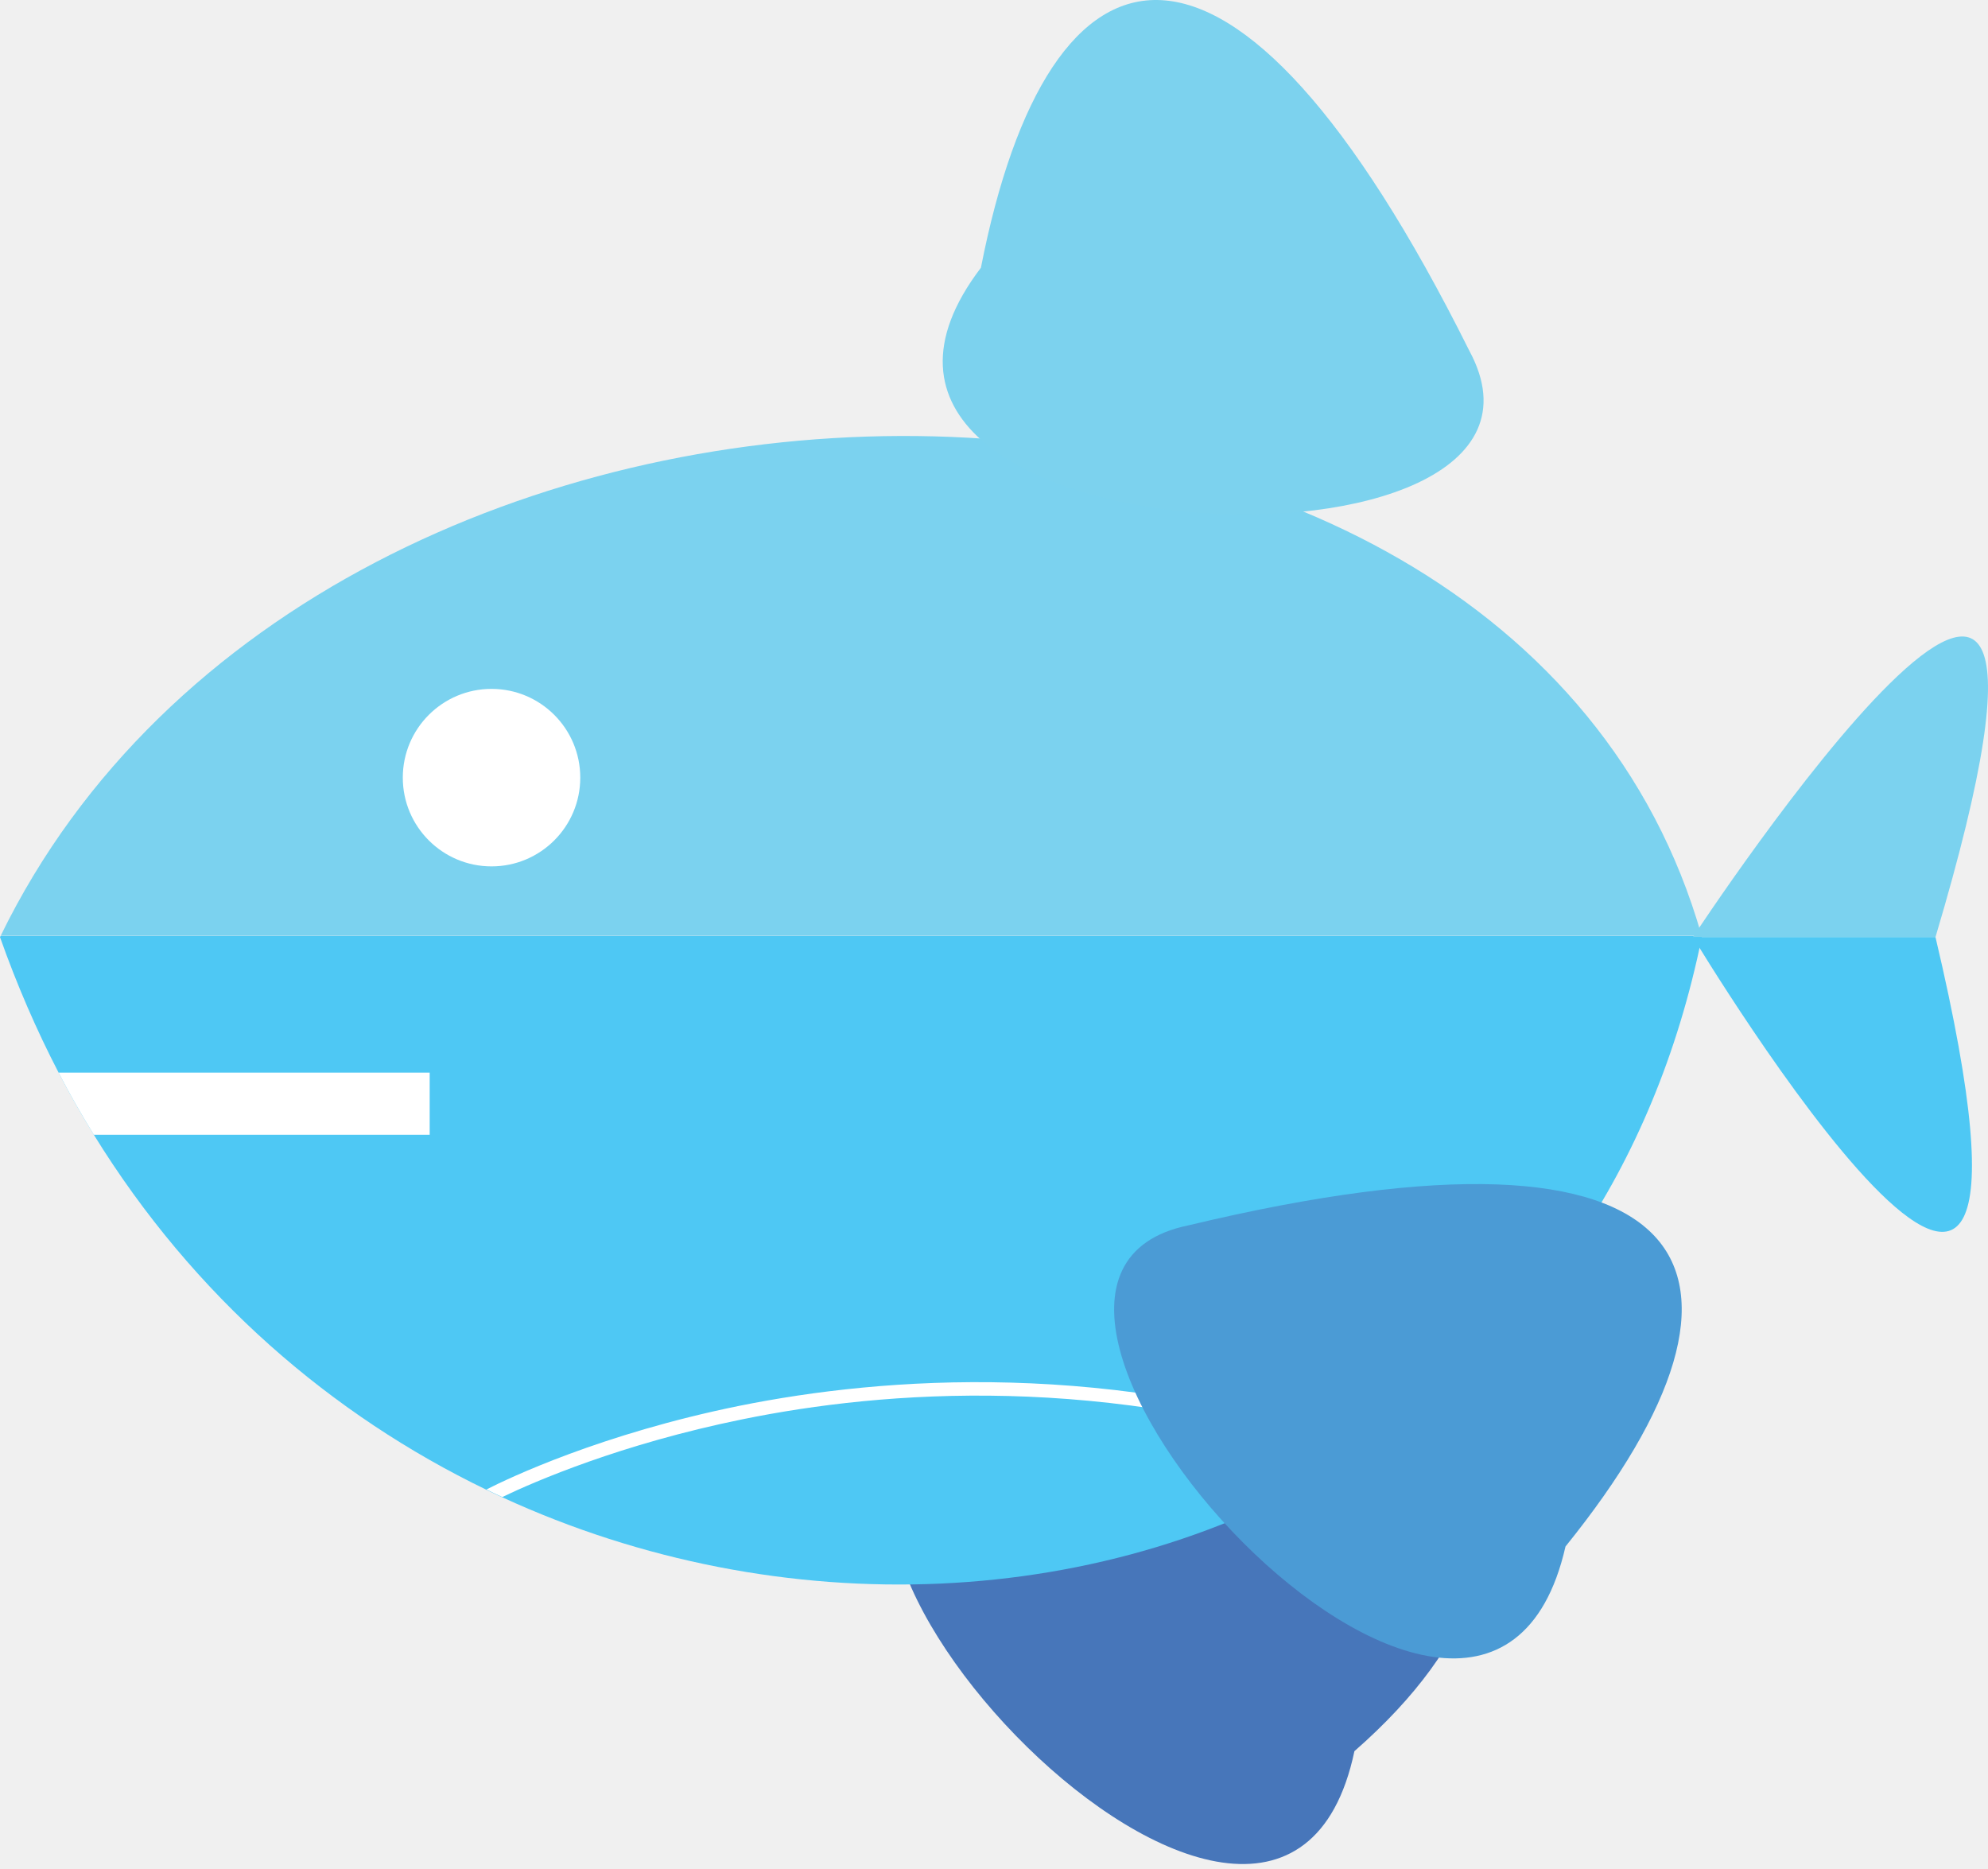
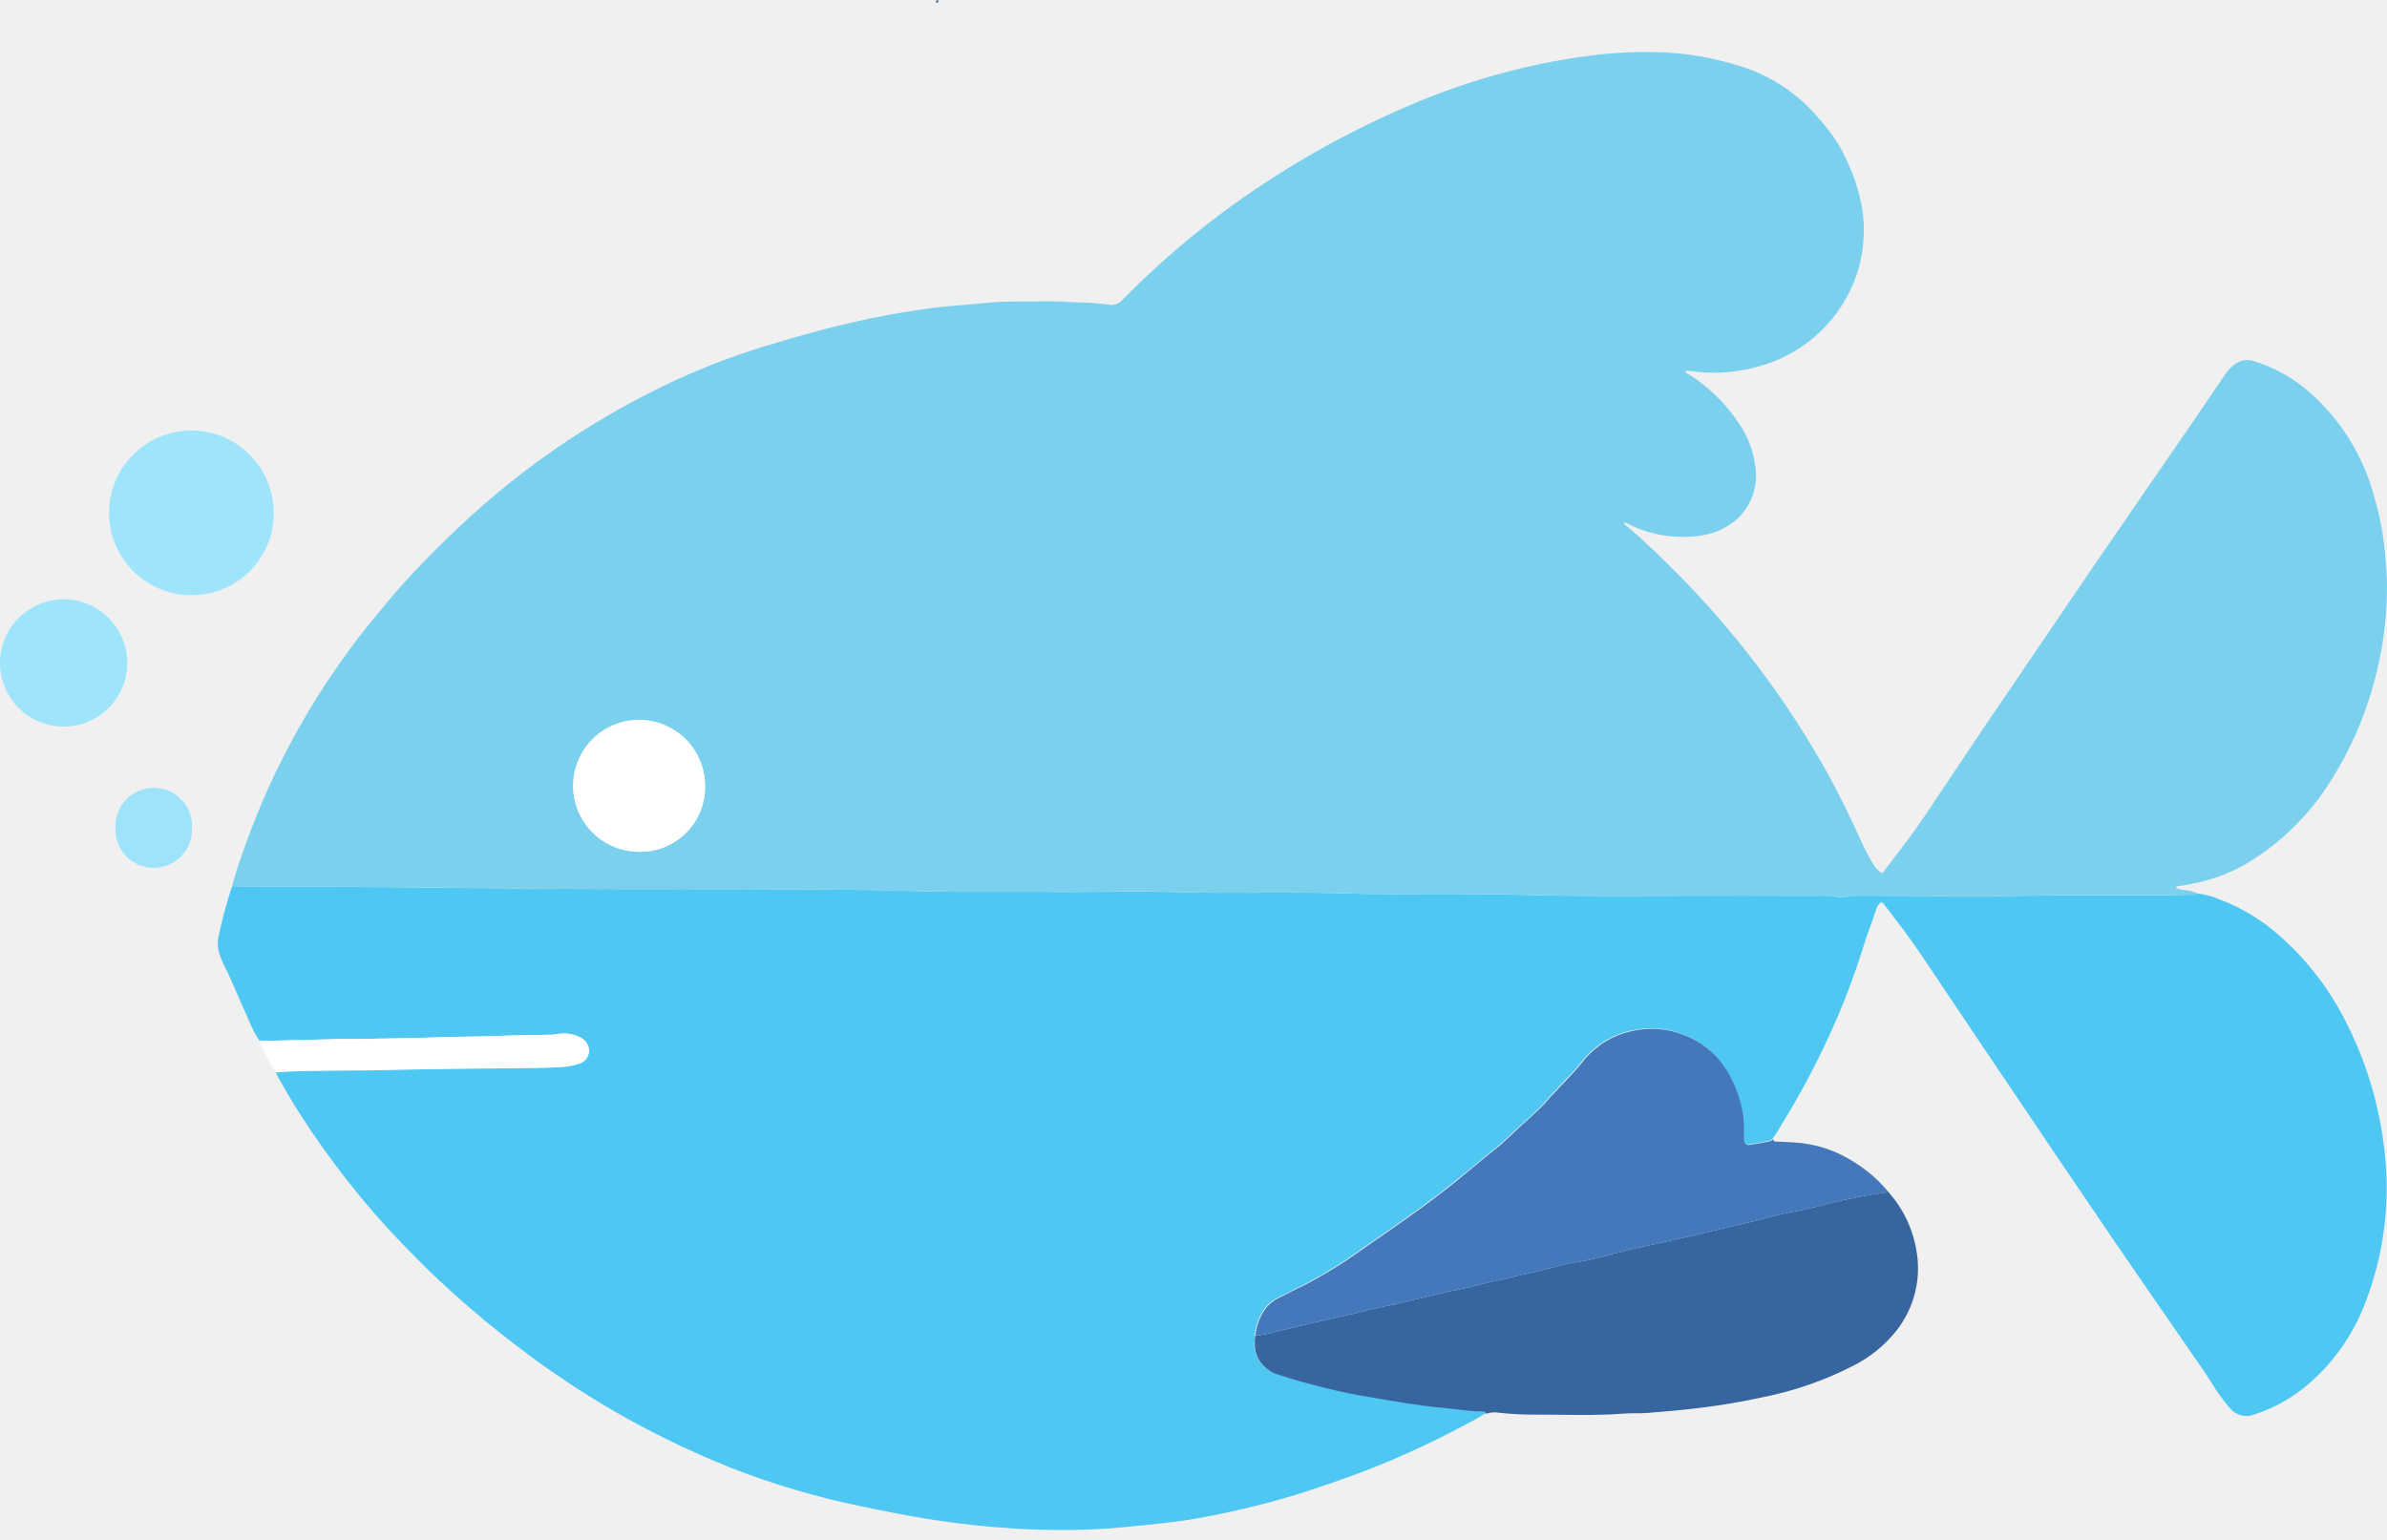
- <svg xmlns="http://www.w3.org/2000/svg" width="200" height="188" viewBox="0 0 200 188" fill="none">
-   <path d="M97.142 143.469C69.198 149.123 128.522 212.911 136.259 176.148C161.173 154.371 149.893 130.917 97.142 143.469Z" fill="#4776BA" />
-   <path d="M171.209 94.263C166.367 117.987 153.68 135.219 137.178 145.985C136.854 146.202 136.529 146.418 136.205 146.607C111.506 162.189 78.558 163.515 50.532 150.611C49.991 150.368 49.477 150.124 48.936 149.854C33.409 142.36 19.504 130.458 9.441 114.145C8.197 112.117 7.006 110.061 5.897 107.897C3.679 103.622 1.704 99.078 0 94.263C0.027 94.209 0.054 94.154 0.081 94.127H171.182C171.182 94.154 171.209 94.209 171.209 94.263Z" fill="#4EC8F4" />
-   <path d="M171.182 94.1H0.081C32.543 27.58 151.949 26.634 171.182 94.1Z" fill="#7BD2EF" />
-   <path d="M137.341 145.525L137.178 145.958L136.881 146.824C136.664 146.742 136.421 146.661 136.204 146.58C111.236 138.167 88.999 139.844 74.689 142.766C62.462 145.255 53.805 149.015 50.532 150.584C49.991 150.34 49.477 150.097 48.936 149.826C51.154 148.69 60.514 144.227 74.365 141.413C88.972 138.465 111.777 136.76 137.341 145.525Z" fill="white" />
-   <path d="M194.717 94.262H170.316C170.316 94.262 215.006 26.228 194.717 94.262Z" fill="#7BD2EF" />
-   <path d="M170.316 94.263H194.717C210.488 160.972 170.316 94.263 170.316 94.263Z" fill="#4EC8F4" />
-   <path d="M147.81 35.263C161.227 60.015 76.069 56.634 98.684 26.931C105.528 -7.992 123.896 -12.699 147.81 35.263Z" fill="#7CD2EE" />
-   <path d="M119.541 123.262C91.948 128.889 149.216 191.973 157.494 155.561C179.866 127.861 171.669 110.764 119.541 123.262Z" fill="#4B9BD5" />
-   <path d="M43.228 107.896V114.145H9.441C8.197 112.116 7.006 110.061 5.897 107.896H43.228Z" fill="white" />
-   <path d="M49.45 87.148C54.38 87.148 58.377 83.151 58.377 78.221C58.377 73.291 54.38 69.294 49.45 69.294C44.52 69.294 40.523 73.291 40.523 78.221C40.523 83.151 44.52 87.148 49.45 87.148Z" fill="white" />
+ <svg xmlns="http://www.w3.org/2000/svg" width="200" height="129" viewBox="0 0 200 129" fill="none">
+   <path d="M19.428 74.32C19.754 73.053 20.188 71.82 20.634 70.594C21.081 69.368 21.5 68.322 21.967 67.202C22.713 65.436 23.567 63.723 24.466 62.03C25.814 59.542 27.321 57.145 28.978 54.852C29.698 53.833 30.471 52.853 31.277 51.88C32.084 50.907 32.79 50.02 33.59 49.127C34.85 47.708 36.183 46.355 37.549 45.035C38.915 43.716 40.215 42.509 41.648 41.33C43.767 39.562 45.993 37.926 48.312 36.431C50.647 34.924 53.07 33.559 55.57 32.346C58.367 30.997 61.263 29.868 64.234 28.967C67.1 28.087 69.999 27.294 72.938 26.681C74.698 26.321 76.477 26.014 78.27 25.788C79.67 25.614 81.082 25.541 82.482 25.395C84.242 25.208 85.994 25.288 87.747 25.248C88.694 25.248 89.64 25.321 90.586 25.348C91.426 25.348 92.259 25.448 93.092 25.548C93.262 25.556 93.431 25.526 93.588 25.46C93.745 25.394 93.885 25.294 93.999 25.168C94.239 24.955 94.458 24.715 94.665 24.501C98.569 20.627 102.9 17.209 107.574 14.311C110.734 12.336 114.036 10.596 117.451 9.106C121.215 7.438 125.145 6.173 129.175 5.334C130.508 5.067 131.84 4.847 133.173 4.667C134.981 4.431 136.803 4.331 138.625 4.367C141.02 4.406 143.397 4.79 145.683 5.507C147.958 6.185 150.023 7.433 151.681 9.133C152.366 9.85 153.003 10.611 153.587 11.412C154.017 12.012 154.383 12.656 154.68 13.332C155.31 14.619 155.759 15.987 156.013 17.397C156.358 19.526 156.114 21.709 155.307 23.708C154.586 25.452 153.463 27.002 152.031 28.23C150.598 29.459 148.896 30.332 147.063 30.779C145.244 31.264 143.343 31.362 141.484 31.066C141.395 31.059 141.306 31.059 141.218 31.066C141.218 31.279 141.398 31.299 141.504 31.366C143.187 32.43 144.623 33.841 145.716 35.505C146.418 36.529 146.875 37.701 147.049 38.93C147.205 39.754 147.149 40.602 146.888 41.398C146.627 42.194 146.169 42.911 145.556 43.482C144.718 44.219 143.687 44.7 142.584 44.869C140.544 45.183 138.456 44.876 136.592 43.989L136.106 43.769C136.046 43.949 136.186 43.995 136.266 44.056C137.825 45.349 139.258 46.788 140.691 48.214C145.259 52.848 149.223 58.041 152.488 63.67C153.821 65.969 154.973 68.335 156.073 70.761C156.36 71.378 156.685 71.977 157.046 72.554C157.085 72.635 157.139 72.707 157.206 72.767C157.779 73.267 157.613 73.313 158.073 72.707C159.159 71.287 160.259 69.874 161.258 68.388C162.844 66.022 164.411 63.65 166.003 61.29C169.056 56.785 172.113 52.286 175.174 47.794C177.947 43.736 180.752 39.69 183.538 35.638C184.533 34.19 185.52 32.741 186.497 31.293C186.745 30.919 187.076 30.606 187.464 30.38C187.686 30.259 187.931 30.189 188.183 30.173C188.435 30.157 188.688 30.195 188.923 30.286C190.585 30.81 192.123 31.667 193.442 32.806C196.119 35.139 198.035 38.222 198.94 41.656C199.399 43.213 199.7 44.812 199.84 46.428C199.92 47.374 200.007 48.314 200 49.267C199.988 52.073 199.586 54.863 198.807 57.558C198.032 60.309 196.862 62.933 195.335 65.349C193.581 68.197 191.172 70.584 188.31 72.314C187.068 73.05 185.719 73.59 184.311 73.913C183.751 74.04 183.192 74.153 182.632 74.24C182.505 74.24 182.379 74.24 182.299 74.393C182.541 74.507 182.804 74.573 183.072 74.586C183.426 74.604 183.774 74.695 184.091 74.853C183.951 75.006 183.758 74.96 183.585 74.966C179 75.033 174.408 74.966 169.816 75.053C165.224 75.139 160.812 75.053 156.313 75.053C155.812 75.026 155.309 75.053 154.814 75.133C154.512 75.196 154.202 75.196 153.9 75.133C153.513 75.066 153.12 75.04 152.728 75.053C151.455 75.053 150.175 75.053 148.902 75.053C141.284 74.993 133.66 75.2 126.042 74.933C125.456 74.933 124.869 74.933 124.289 74.933C120.431 74.873 116.578 74.98 112.726 74.853C107.941 74.693 103.149 74.9 98.364 74.74C95.192 74.64 92.013 74.74 88.84 74.74C84.915 74.7 80.989 74.78 77.064 74.673C74.073 74.593 71.081 74.546 68.086 74.533C60.375 74.48 52.664 74.533 44.953 74.46C36.903 74.38 28.852 74.253 20.794 74.313L19.428 74.32ZM59.076 65.902C59.084 64.809 58.766 63.738 58.164 62.825C57.561 61.913 56.701 61.2 55.692 60.778C54.683 60.356 53.572 60.243 52.499 60.455C51.426 60.666 50.44 61.192 49.667 61.965C48.894 62.738 48.368 63.724 48.157 64.797C47.945 65.87 48.058 66.981 48.48 67.99C48.902 68.999 49.614 69.859 50.527 70.462C51.44 71.064 52.511 71.382 53.604 71.374C54.324 71.38 55.039 71.243 55.705 70.97C56.372 70.697 56.978 70.294 57.487 69.785C57.996 69.276 58.399 68.67 58.672 68.004C58.945 67.337 59.082 66.623 59.076 65.902Z" fill="#7BD0ED" />
+   <path d="M19.427 74.32H20.76C28.818 74.26 36.868 74.386 44.919 74.466C52.63 74.54 60.341 74.466 68.052 74.54C71.043 74.54 74.035 74.586 77.03 74.68C80.955 74.786 84.881 74.68 88.806 74.746C91.979 74.746 95.158 74.673 98.33 74.746C103.115 74.906 107.907 74.7 112.692 74.86C116.544 74.986 120.397 74.86 124.256 74.939C124.835 74.939 125.422 74.939 126.008 74.939C133.626 75.206 141.25 74.999 148.868 75.059C150.141 75.059 151.421 75.059 152.694 75.059C153.086 75.046 153.479 75.073 153.867 75.139C154.168 75.203 154.479 75.203 154.78 75.139C155.275 75.06 155.778 75.033 156.279 75.059C160.778 75.059 165.283 75.146 169.782 75.059C174.28 74.973 178.966 75.059 183.551 74.973C183.724 74.973 183.917 75.013 184.057 74.86C184.7 74.927 185.33 75.091 185.924 75.346C187.789 76.042 189.509 77.08 190.995 78.405C193.382 80.507 195.324 83.065 196.707 85.93C198.213 88.943 199.214 92.183 199.673 95.52C200.405 100.353 199.801 105.294 197.927 109.809C196.957 112.072 195.509 114.098 193.681 115.747C192.294 117.003 190.656 117.951 188.876 118.526C188.525 118.665 188.139 118.688 187.774 118.593C187.409 118.499 187.083 118.291 186.843 118C186.243 117.308 185.708 116.563 185.244 115.774C184.791 115.047 184.291 114.354 183.804 113.648C181.645 110.502 179.459 107.376 177.313 104.231C173.945 99.285 170.595 94.334 167.263 89.375C165.136 86.23 163.037 83.07 160.918 79.925C159.931 78.452 158.838 77.059 157.759 75.653C157.759 75.653 157.699 75.653 157.639 75.586C157.464 75.699 157.327 75.861 157.246 76.052C156.892 77.179 156.446 78.272 156.106 79.385C155.318 81.917 154.365 84.395 153.253 86.803C152.089 89.346 150.767 91.815 149.295 94.194C149.062 94.616 148.804 95.023 148.521 95.413C148.428 95.473 148.348 95.567 148.255 95.587C147.675 95.7 147.095 95.813 146.509 95.9C146.249 95.933 146.089 95.76 146.069 95.473C146.049 95.187 146.069 95.047 146.069 94.807C146.097 93.927 145.987 93.047 145.742 92.201C144.883 89.262 143.15 87.176 140.091 86.376C139.06 86.126 137.987 86.1 136.945 86.303C135.19 86.611 133.613 87.562 132.52 88.969C131.58 90.142 130.46 91.155 129.481 92.301C128.681 93.221 127.721 93.987 126.815 94.827C126.335 95.28 125.862 95.753 125.349 96.16C124.229 97.053 123.149 97.993 122.016 98.892C120.75 99.912 119.444 100.892 118.124 101.831C116.804 102.771 115.458 103.711 114.125 104.624C112.546 105.77 110.881 106.795 109.147 107.69C108.48 107.99 107.907 108.356 107.274 108.629C106.541 108.936 105.947 109.503 105.608 110.222C105.35 110.735 105.187 111.291 105.128 111.862C105.128 112.115 105.128 112.362 105.095 112.615C105.083 113.192 105.282 113.753 105.654 114.194C106.038 114.671 106.563 115.014 107.154 115.174C108.34 115.574 109.547 115.894 110.76 116.207C112.199 116.574 113.652 116.874 115.118 117.1C116.998 117.407 118.87 117.767 120.777 117.92C121.863 118.013 122.936 118.226 124.022 118.22C124.209 118.22 124.389 118.22 124.489 118.42C123.589 118.986 122.636 119.446 121.703 119.939C120.057 120.806 118.371 121.585 116.658 122.319C114.945 123.052 113.172 123.718 111.393 124.318C108.98 125.17 106.521 125.886 104.028 126.464C102.189 126.884 100.336 127.27 98.457 127.51C96.937 127.704 95.411 127.844 93.885 127.99C92.359 128.137 91.025 128.177 89.593 128.203C88.666 128.203 87.733 128.203 86.8 128.163C85.554 128.13 84.308 128.044 83.061 127.937C81.155 127.777 79.262 127.524 77.376 127.217C75.63 126.931 73.891 126.584 72.165 126.217C68.462 125.46 64.83 124.39 61.308 123.018C59.477 122.285 57.676 121.485 55.903 120.619C52.942 119.167 50.084 117.517 47.345 115.681C45.513 114.468 43.753 113.148 42.014 111.782C40.274 110.415 38.508 108.876 36.842 107.33C35.789 106.357 34.796 105.33 33.789 104.304C32.157 102.624 30.615 100.857 29.171 99.012C27.723 97.18 26.368 95.276 25.112 93.307C24.446 92.274 23.846 91.228 23.246 90.162C23.19 90.051 23.141 89.938 23.099 89.822C23.846 89.788 24.599 89.728 25.345 89.715C27.858 89.655 30.364 89.682 32.876 89.615C36.209 89.528 39.508 89.515 42.827 89.475C44.26 89.475 45.693 89.475 47.125 89.368C47.553 89.344 47.977 89.266 48.385 89.135C48.634 89.084 48.861 88.956 49.032 88.768C49.204 88.579 49.311 88.342 49.338 88.089C49.345 87.835 49.276 87.585 49.139 87.371C49.003 87.157 48.805 86.989 48.572 86.889C48.493 86.847 48.41 86.811 48.325 86.783C47.81 86.592 47.253 86.543 46.712 86.643C46.52 86.676 46.327 86.696 46.132 86.703C44.753 86.736 43.373 86.736 41.994 86.796C40.361 86.863 38.728 86.856 37.102 86.909C34.716 86.989 32.33 87.016 29.951 87.062H28.618L21.74 87.229C21.37 86.644 21.055 86.026 20.8 85.383C20.214 84.103 19.674 82.804 19.094 81.517C18.8 80.988 18.554 80.432 18.361 79.858C18.237 79.45 18.212 79.018 18.288 78.598C18.582 77.151 18.962 75.722 19.427 74.32Z" fill="#4FC7F3" />
+   <path d="M124.529 118.46C124.429 118.266 124.249 118.26 124.062 118.26C122.976 118.26 121.903 118.053 120.817 117.96C118.911 117.8 117.038 117.447 115.158 117.14C113.692 116.9 112.239 116.614 110.8 116.247C109.587 115.934 108.38 115.614 107.194 115.214C106.603 115.054 106.078 114.711 105.695 114.234C105.323 113.793 105.124 113.232 105.135 112.655C105.135 112.402 105.135 112.155 105.168 111.902C105.721 111.873 106.267 111.772 106.794 111.602C108.794 111.155 110.753 110.635 112.752 110.229C113.959 109.982 115.145 109.609 116.358 109.396C117.118 109.262 117.858 109.049 118.604 108.876C119.79 108.596 120.963 108.296 122.163 108.063C123.003 107.896 123.829 107.67 124.662 107.47C125.235 107.336 125.835 107.256 126.388 107.096C127.148 106.87 127.921 106.73 128.681 106.557C129.927 106.263 131.167 105.89 132.44 105.704C133.446 105.537 134.439 105.25 135.412 104.997C136.225 104.784 137.045 104.577 137.865 104.417C138.985 104.191 140.091 103.904 141.197 103.678C142.304 103.451 143.383 103.158 144.483 102.904C145.583 102.651 146.642 102.418 147.715 102.138C148.475 101.938 149.235 101.711 150.008 101.578C151.241 101.372 152.454 101.045 153.667 100.745C155.036 100.405 156.422 100.139 157.819 99.945C157.952 99.945 158.065 99.899 158.099 99.745C159.365 101.109 160.213 102.806 160.545 104.637C160.783 105.837 160.757 107.074 160.469 108.263C160.181 109.452 159.639 110.564 158.878 111.522C157.878 112.77 156.615 113.783 155.18 114.488C152.83 115.684 150.328 116.552 147.742 117.067C145.996 117.449 144.236 117.749 142.463 117.967C141.024 118.146 139.584 118.266 138.145 118.386C137.392 118.453 136.639 118.386 135.892 118.46C133.44 118.64 130.98 118.526 128.528 118.533C127.561 118.535 126.596 118.484 125.635 118.38C125.266 118.313 124.885 118.34 124.529 118.46Z" fill="#37659F" />
+   <path d="M158.112 99.745C158.079 99.899 157.966 99.925 157.833 99.945C156.435 100.139 155.049 100.405 153.68 100.745C152.467 101.045 151.255 101.372 150.022 101.578C149.248 101.711 148.489 101.938 147.729 102.138C146.656 102.418 145.576 102.651 144.497 102.904C143.417 103.158 142.311 103.451 141.211 103.678C140.111 103.904 138.985 104.191 137.879 104.417C137.059 104.577 136.239 104.784 135.426 104.997C134.44 105.25 133.427 105.537 132.454 105.704C131.181 105.91 129.941 106.263 128.695 106.557C127.935 106.73 127.162 106.87 126.402 107.096C125.849 107.256 125.249 107.336 124.676 107.47C123.843 107.67 123.016 107.896 122.177 108.063C120.977 108.296 119.804 108.596 118.618 108.876C117.871 109.049 117.131 109.262 116.372 109.396C115.159 109.609 113.972 109.982 112.766 110.229C110.767 110.635 108.767 111.155 106.808 111.602C106.281 111.772 105.735 111.873 105.182 111.902C105.241 111.331 105.404 110.775 105.662 110.262C106.001 109.543 106.594 108.976 107.328 108.669C107.961 108.369 108.567 108.003 109.201 107.73C110.935 106.835 112.6 105.81 114.179 104.664C115.512 103.751 116.845 102.818 118.178 101.871C119.511 100.925 120.804 99.952 122.07 98.932C123.183 98.032 124.263 97.093 125.402 96.2C125.916 95.787 126.389 95.313 126.869 94.867C127.748 94.027 128.708 93.261 129.534 92.341C130.514 91.201 131.634 90.188 132.573 89.009C133.667 87.602 135.244 86.651 136.999 86.343C138.04 86.141 139.113 86.165 140.145 86.416C143.204 87.216 144.936 89.302 145.796 92.241C146.041 93.087 146.151 93.966 146.123 94.847C146.123 95.06 146.123 95.273 146.123 95.513C146.123 95.753 146.303 95.973 146.563 95.94C147.149 95.853 147.729 95.74 148.309 95.627C148.402 95.627 148.482 95.513 148.575 95.453C148.575 95.66 148.729 95.66 148.875 95.66C149.362 95.66 149.842 95.713 150.321 95.727C152.132 95.831 153.884 96.411 155.4 97.406C156.419 98.042 157.334 98.831 158.112 99.745Z" fill="#4577BB" />
+   <path d="M15.882 49.867C14.521 49.837 13.199 49.404 12.084 48.624C10.968 47.844 10.108 46.752 9.612 45.484C9.116 44.216 9.006 42.83 9.297 41.5C9.587 40.17 10.264 38.956 11.243 38.01C12.223 37.064 13.46 36.429 14.799 36.185C16.138 35.941 17.52 36.098 18.77 36.638C20.02 37.177 21.082 38.075 21.823 39.217C22.564 40.359 22.95 41.695 22.933 43.056C22.927 43.969 22.739 44.872 22.38 45.711C22.02 46.551 21.497 47.31 20.84 47.944C20.183 48.579 19.406 49.076 18.555 49.406C17.704 49.736 16.795 49.893 15.882 49.867Z" fill="#9EE5FC" />
+   <path d="M5.332 60.884C3.918 60.884 2.562 60.322 1.562 59.322C0.562 58.322 0 56.966 0 55.552C0 54.138 0.562 52.782 1.562 51.782C2.562 50.782 3.918 50.22 5.332 50.22C6.746 50.22 8.102 50.782 9.102 51.782C10.102 52.782 10.663 54.138 10.663 55.552C10.663 56.966 10.102 58.322 9.102 59.322C8.102 60.322 6.746 60.884 5.332 60.884Z" fill="#9EE5FC" />
+   <path d="M21.7 87.229L28.578 87.062H29.911C32.29 87.016 34.676 86.989 37.062 86.909C38.688 86.856 40.321 86.863 41.954 86.796C43.333 86.736 44.713 86.736 46.093 86.703C46.3 86.698 46.507 86.678 46.712 86.643C47.265 86.551 47.832 86.613 48.352 86.823C48.437 86.851 48.519 86.887 48.598 86.929C48.832 87.029 49.029 87.197 49.166 87.411C49.303 87.625 49.372 87.875 49.365 88.129C49.337 88.382 49.23 88.62 49.059 88.808C48.888 88.996 48.661 89.124 48.412 89.175C48.004 89.306 47.58 89.384 47.152 89.409C45.719 89.502 44.286 89.502 42.853 89.515C39.521 89.555 36.189 89.568 32.903 89.655C30.39 89.722 27.885 89.695 25.372 89.755C24.626 89.755 23.872 89.828 23.126 89.862C22.607 89.087 22.16 88.266 21.793 87.409L21.7 87.229Z" fill="white" />
+   <path d="M16.089 69.401C16.103 69.835 16.03 70.267 15.873 70.671C15.716 71.076 15.479 71.445 15.176 71.755C14.873 72.065 14.51 72.311 14.11 72.477C13.709 72.644 13.278 72.727 12.845 72.722C12.411 72.718 11.982 72.626 11.585 72.451C11.188 72.276 10.831 72.023 10.534 71.707C10.237 71.39 10.008 71.017 9.859 70.609C9.711 70.201 9.647 69.768 9.671 69.335C9.656 68.901 9.729 68.469 9.886 68.064C10.043 67.66 10.28 67.291 10.583 66.981C10.886 66.671 11.249 66.425 11.65 66.258C12.05 66.092 12.481 66.009 12.914 66.013C13.348 66.018 13.777 66.11 14.174 66.285C14.571 66.459 14.929 66.713 15.225 67.029C15.522 67.346 15.751 67.719 15.9 68.127C16.048 68.534 16.112 68.968 16.089 69.401Z" fill="#9DE4FA" />
+   <path d="M78.636 0.095C78.64 0.129 78.632 0.162 78.612 0.19C78.592 0.217 78.563 0.236 78.53 0.242C78.513 0.244 78.496 0.242 78.481 0.237C78.465 0.232 78.45 0.223 78.438 0.212C78.426 0.2 78.417 0.186 78.411 0.171C78.404 0.155 78.402 0.139 78.403 0.122C78.408 0.1 78.418 0.079 78.432 0.06C78.446 0.042 78.463 0.027 78.483 0.015C78.498 0.006 78.515 0.001 78.532 8.58006e-05C78.55 -0.001 78.567 0.003 78.583 0.011C78.598 0.019 78.611 0.031 78.621 0.046C78.63 0.061 78.635 0.078 78.636 0.095Z" fill="#658399" />
+   <path d="M21.76 87.396H21.767L21.747 87.402L21.76 87.396Z" fill="#4FC7F3" />
+   <path d="M59.075 65.902C59.081 66.623 58.944 67.337 58.671 68.004C58.399 68.67 57.996 69.276 57.486 69.785C56.977 70.294 56.371 70.697 55.705 70.97C55.038 71.243 54.324 71.38 53.603 71.374C52.505 71.386 51.427 71.07 50.508 70.467C49.589 69.864 48.871 69 48.445 67.987C48.019 66.974 47.904 65.857 48.116 64.778C48.327 63.699 48.855 62.708 49.632 61.931C50.41 61.154 51.401 60.626 52.479 60.414C53.558 60.203 54.675 60.317 55.688 60.743C56.702 61.17 57.565 61.888 58.168 62.807C58.771 63.725 59.087 64.803 59.075 65.902Z" fill="white" />
</svg>
